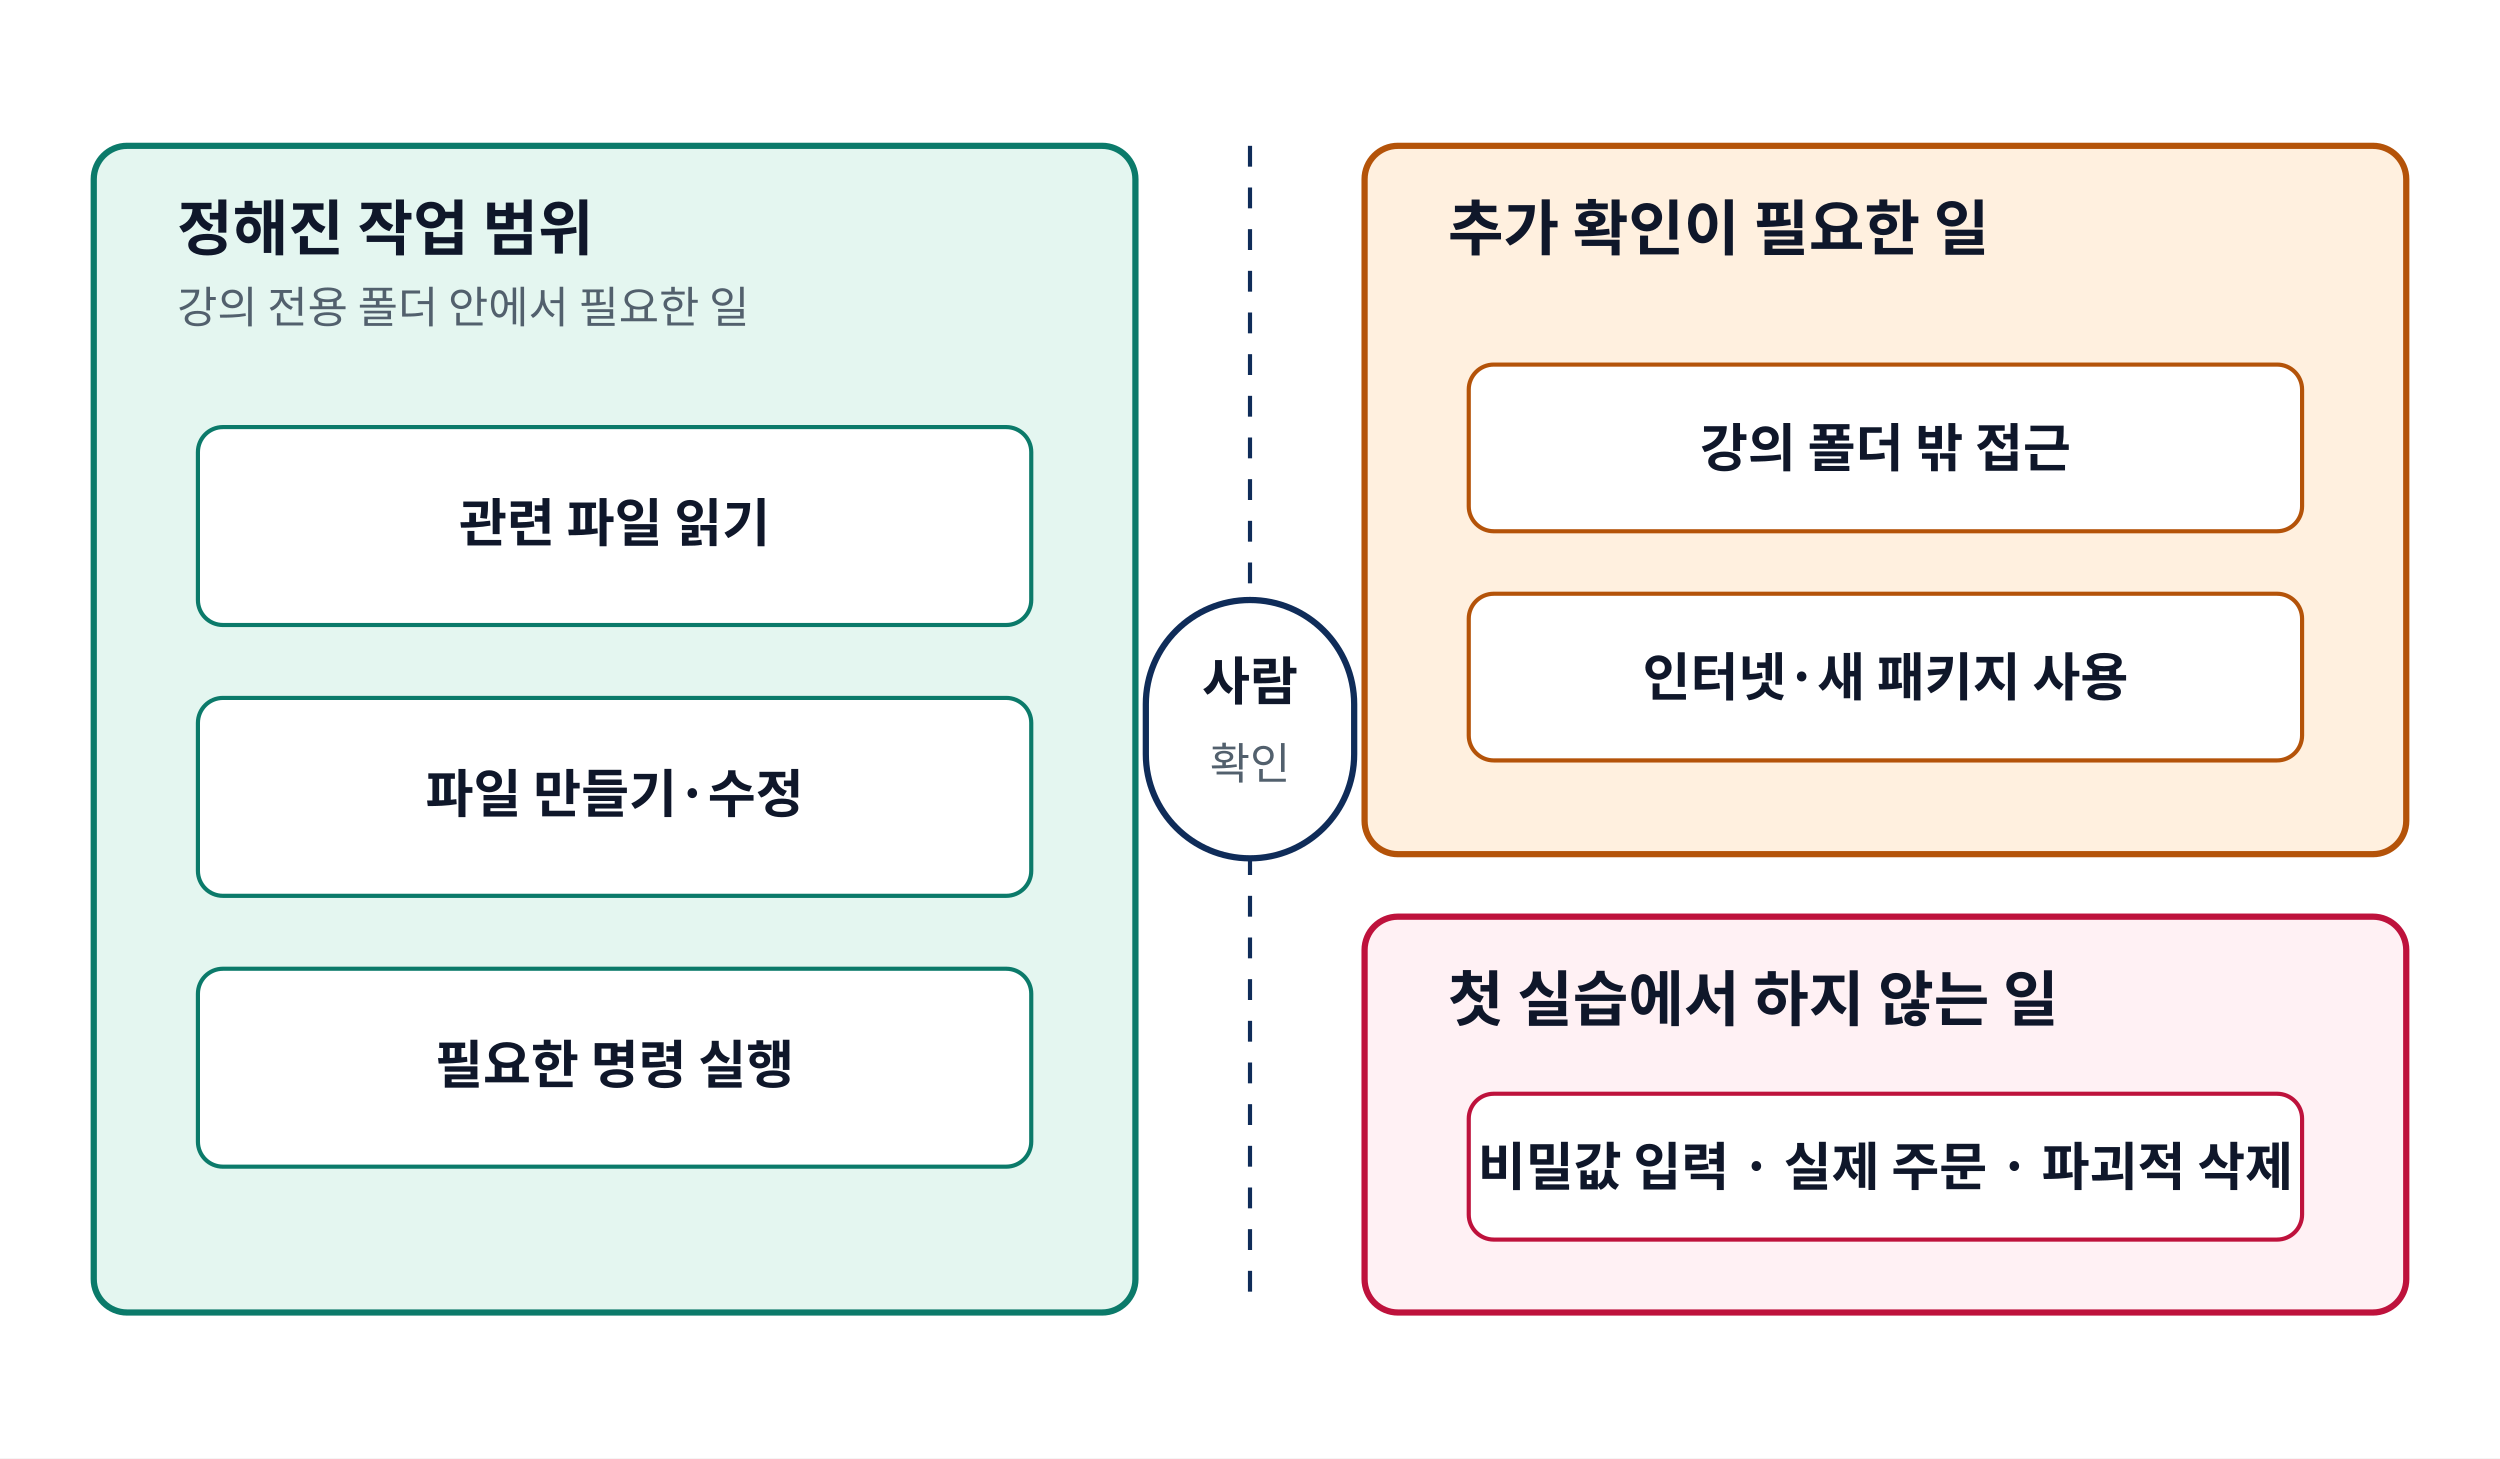
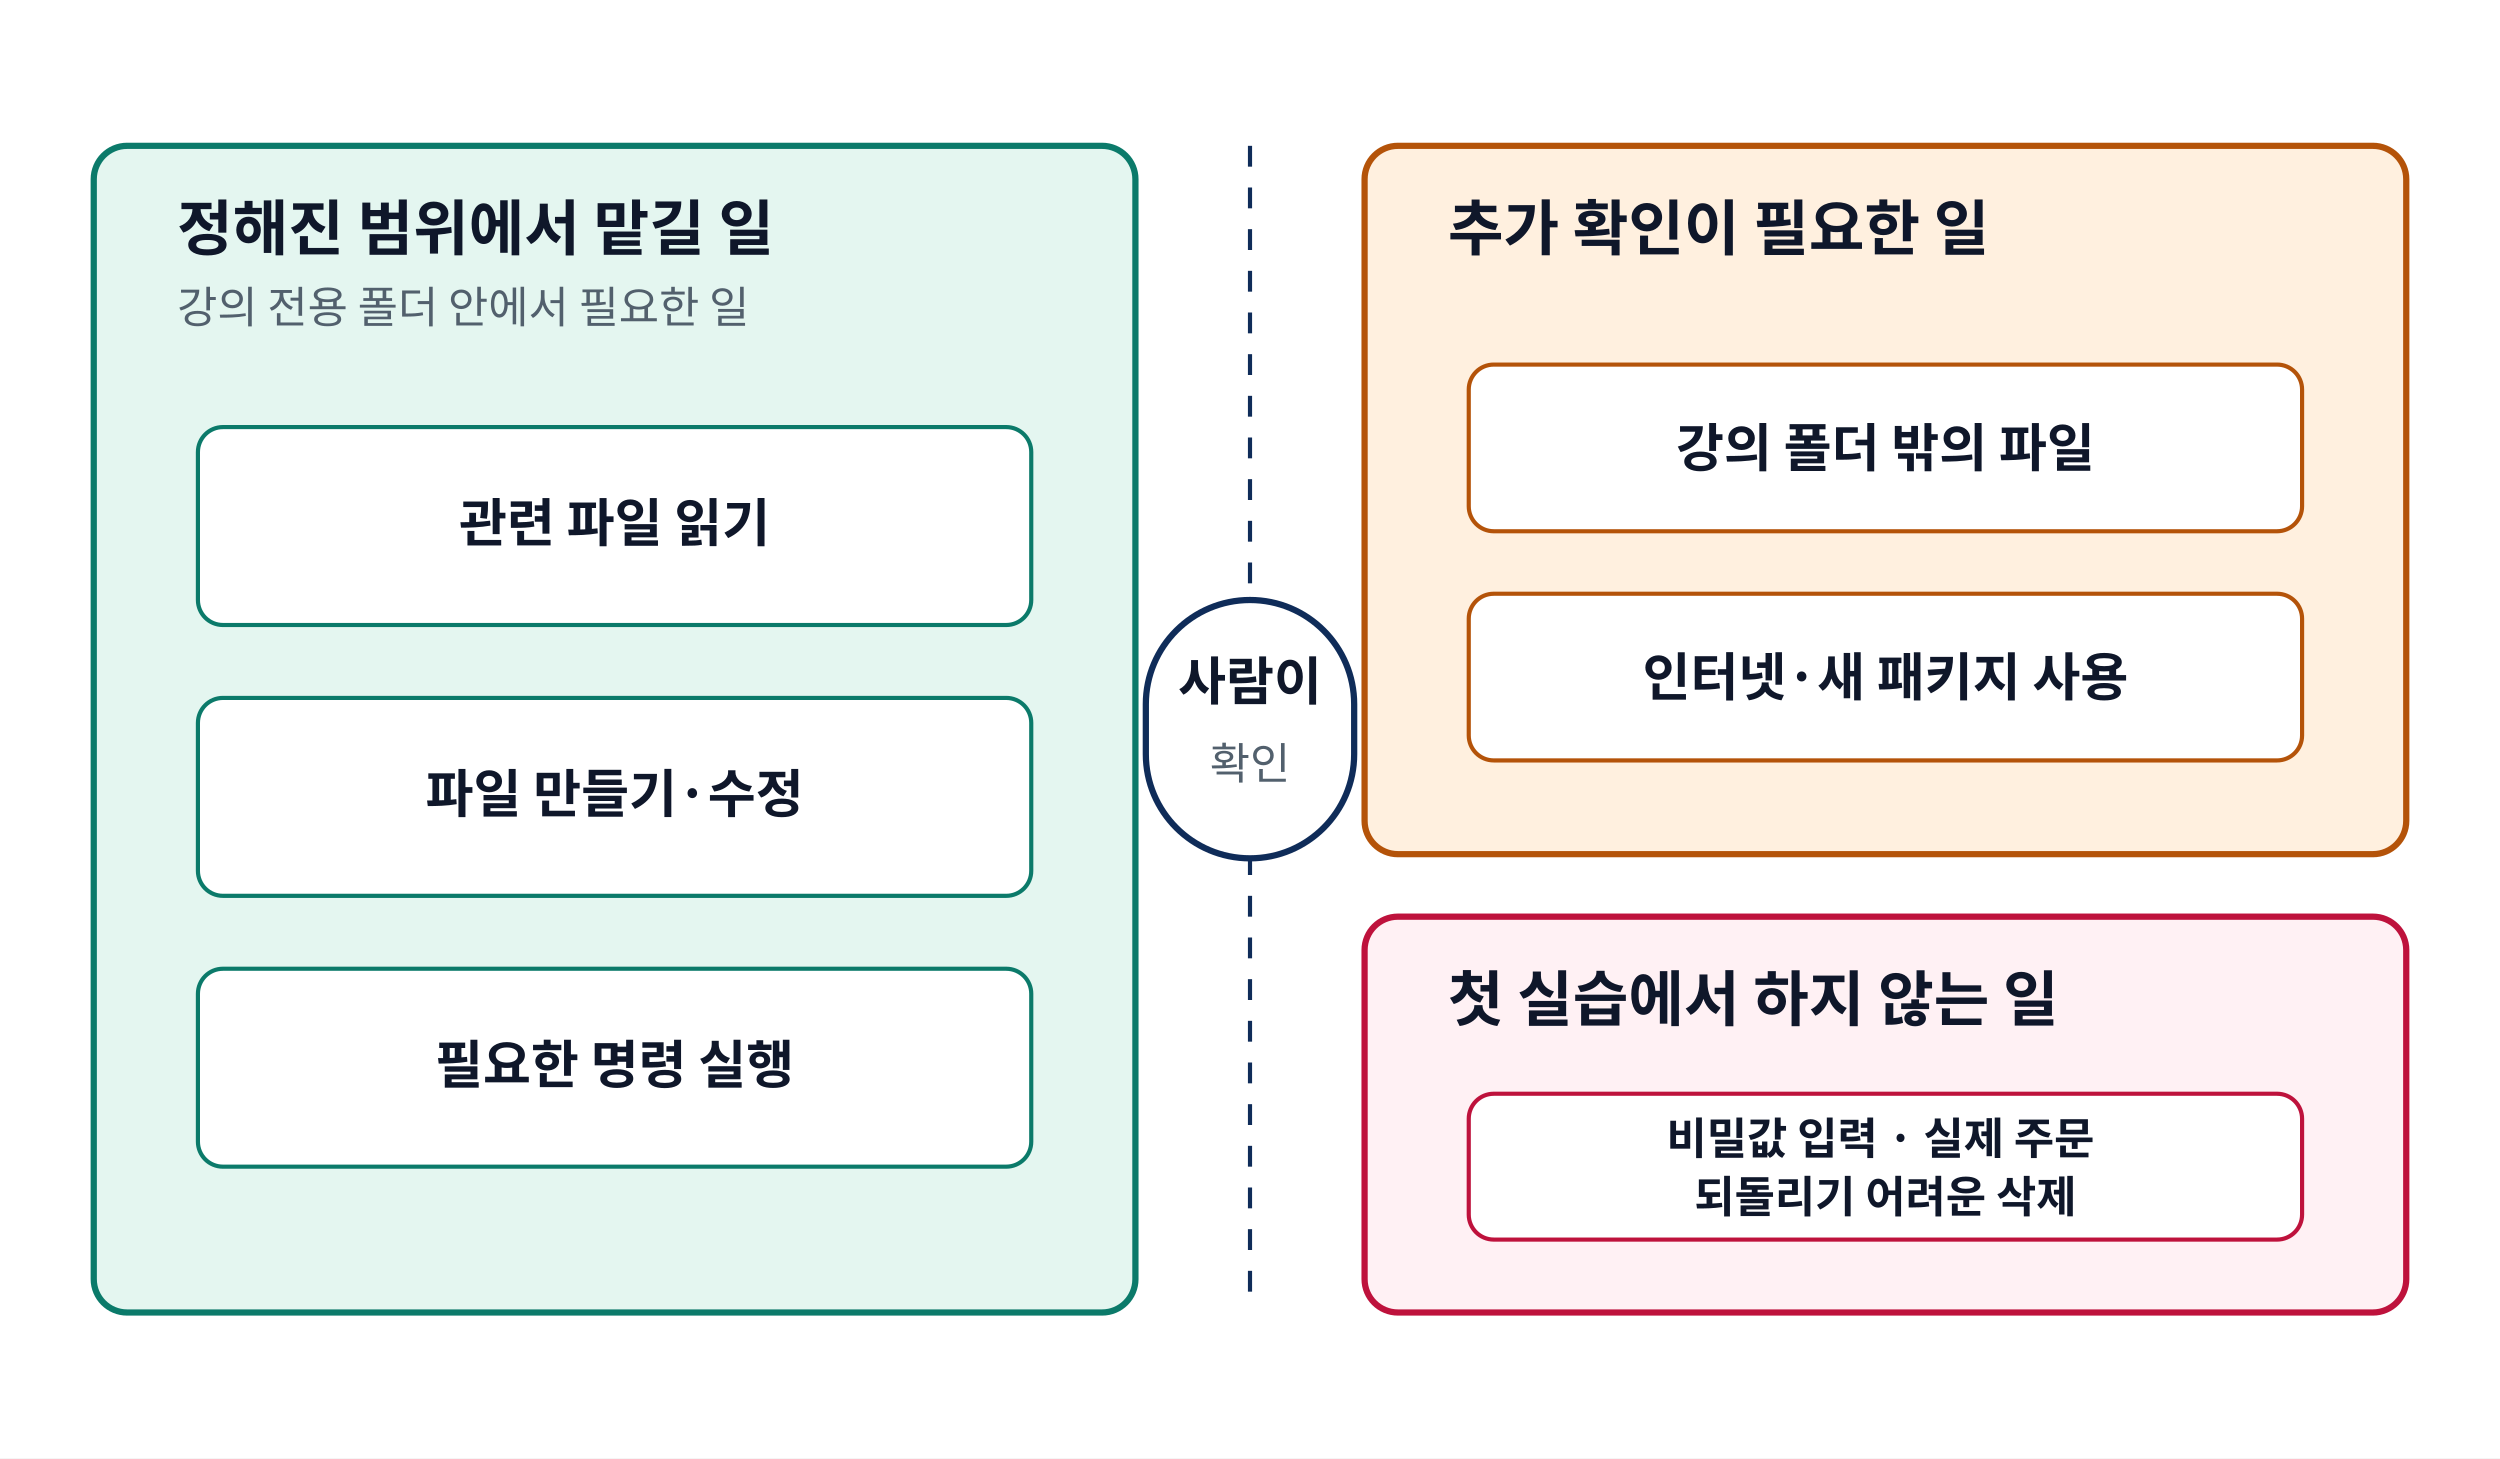
<svg xmlns="http://www.w3.org/2000/svg" viewBox="0 0 1200 700" role="img" aria-labelledby="title desc">
  <style>
    text{font-family:"Noto Sans CJK KR","Noto Sans KR",sans-serif;fill:#0F172A;font-weight:400}
    .safe-panel{fill:#E4F6F0;stroke:#0B7A6A;stroke-width:3}
    .review-panel{fill:#FFF0DF;stroke:#B45309;stroke-width:3}
    .stop-panel{fill:#FFF1F4;stroke:#BE123C;stroke-width:3}
    .safe-box{fill:#FFFFFF;stroke:#0B7A6A;stroke-width:2}
    .review-box{fill:#FFFFFF;stroke:#B45309;stroke-width:2}
    .stop-box{fill:#FFFFFF;stroke:#BE123C;stroke-width:2}
    .head{font-size:29px;font-weight:700}
    .label{font-size:25px;font-weight:700}
+     .stop-label{font-size:21px;font-weight:700}
    .small{font-size:21px;fill:#52606D}
    .boundary{stroke:#0F2C59;stroke-width:2;stroke-dasharray:10 10}
  </style>
  <rect width="1200" height="700" fill="#FFFFFF" />
  <rect class="safe-panel" x="45" y="70" width="500" height="560" rx="16" />
-   <text class="head" x="85" y="120" fill="#0B7A6A">정해진 작업 범위</text>
+   <text class="head" x="85" y="120" fill="#0B7A6A">정해진 범위에서 맡길 일</text>
  <text class="small" x="85" y="155">강의 전용 폴더 안에서 필요한 일</text>
  <rect class="safe-box" x="95" y="205" width="400" height="95" rx="12" />
  <text class="label" x="295" y="260" text-anchor="middle">관련 파일 읽기</text>
  <rect class="safe-box" x="95" y="335" width="400" height="95" rx="12" />
  <text class="label" x="295" y="390" text-anchor="middle">파일 만들기·수정</text>
  <rect class="safe-box" x="95" y="465" width="400" height="95" rx="12" />
  <text class="label" x="295" y="520" text-anchor="middle">필요한 명령 실행</text>
  <line class="boundary" x1="600" y1="70" x2="600" y2="630" />
  <rect x="550" y="288" width="100" height="124" rx="50" fill="#FFFFFF" stroke="#0F2C59" stroke-width="3" />
-   <text class="label" x="600" y="336" text-anchor="middle" fill="#0F2C59">사람</text>
+   <text class="label" x="600" y="336" text-anchor="middle" fill="#0F2C59">사람이</text>
  <text class="small" x="600" y="374" text-anchor="middle">확인</text>
  <rect class="review-panel" x="655" y="70" width="500" height="340" rx="16" />
  <text class="head" x="695" y="120" fill="#B45309">추가 확인이 필요한 일</text>
  <rect class="review-box" x="705" y="175" width="400" height="80" rx="12" />
-   <text class="label" x="905" y="224" text-anchor="middle">강의 폴더 밖 접근</text>
+   <text class="label" x="905" y="224" text-anchor="middle">강의 폴더 밖의 파일</text>
  <rect class="review-box" x="705" y="285" width="400" height="80" rx="12" />
  <text class="label" x="905" y="334" text-anchor="middle">인터넷·새 패키지 사용</text>
  <rect class="stop-panel" x="655" y="440" width="500" height="190" rx="16" />
  <text class="head" x="695" y="490" fill="#BE123C">첫 실습에서 하지 않는 일</text>
  <rect class="stop-box" x="705" y="525" width="400" height="70" rx="12" />
-   <text class="label" x="905" y="569" text-anchor="middle">비밀값 입력 · 실제 주문 · 파괴적 삭제</text>
+   <text class="stop-label" x="905" y="554" text-anchor="middle">
+     <tspan x="905">비밀값 입력 · 실제 주문</tspan>
+     <tspan x="905" dy="28">되돌리기 어려운 삭제</tspan>
+   </text>
</svg>
